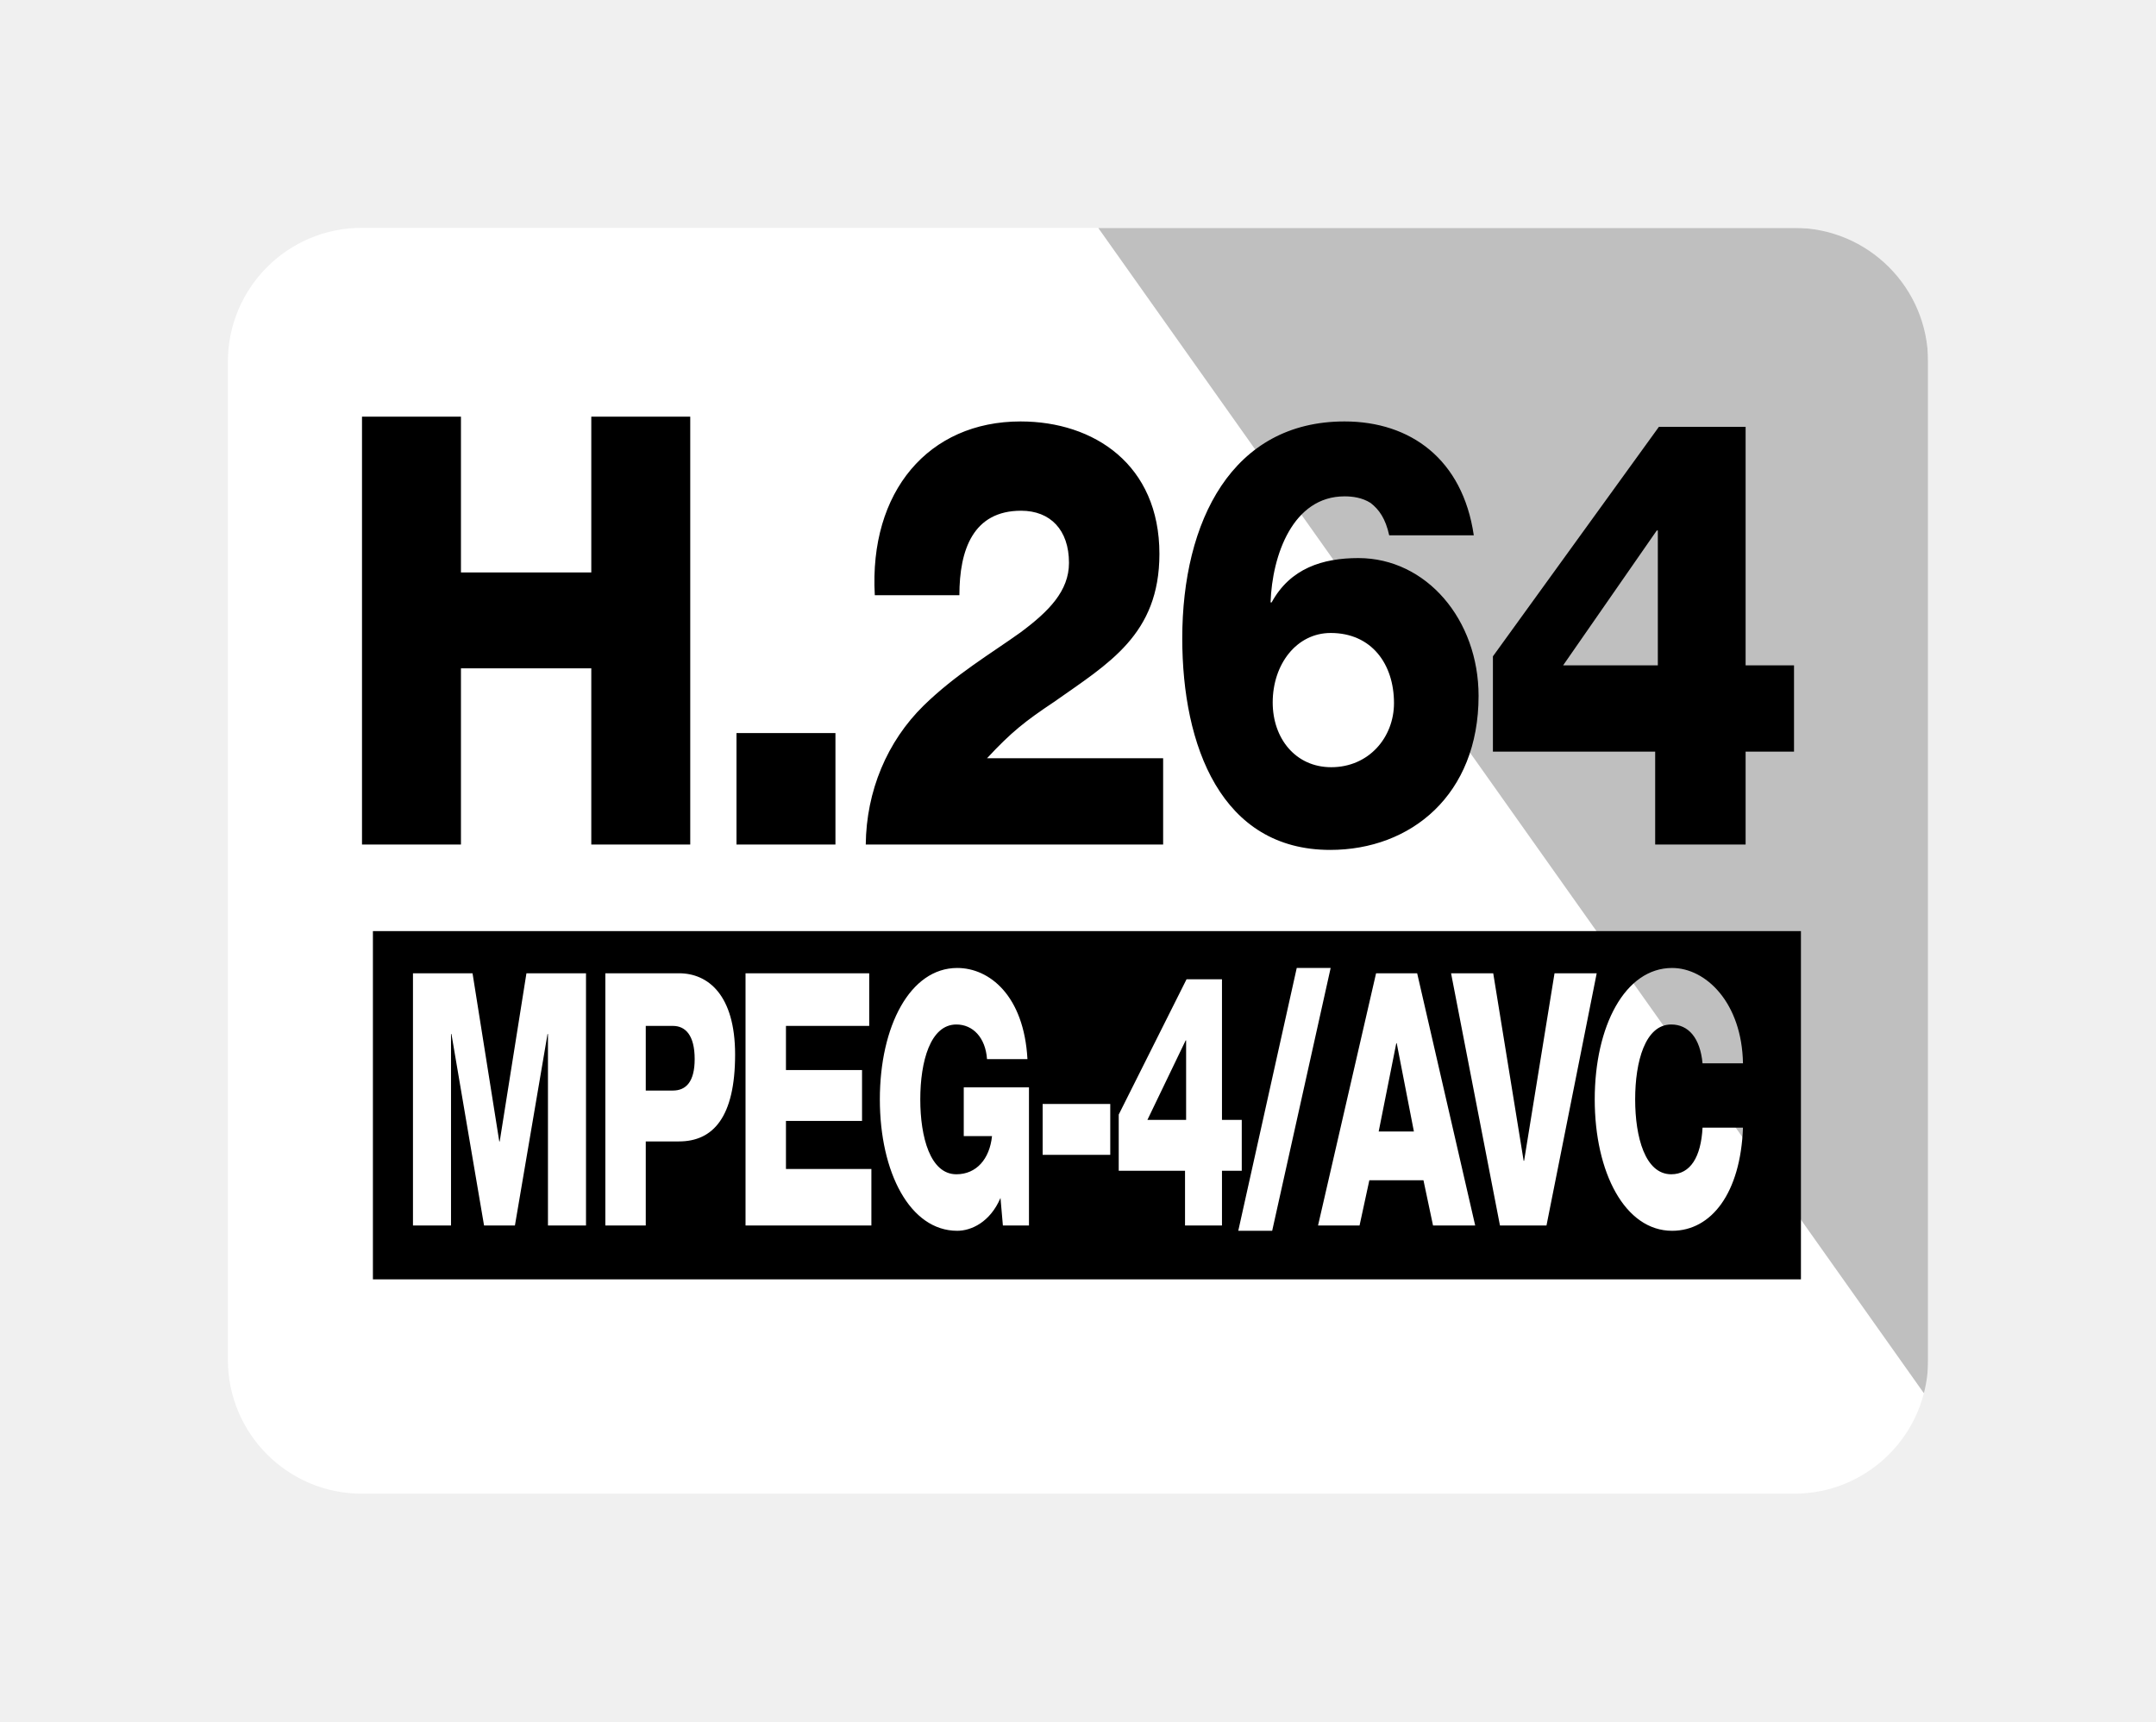
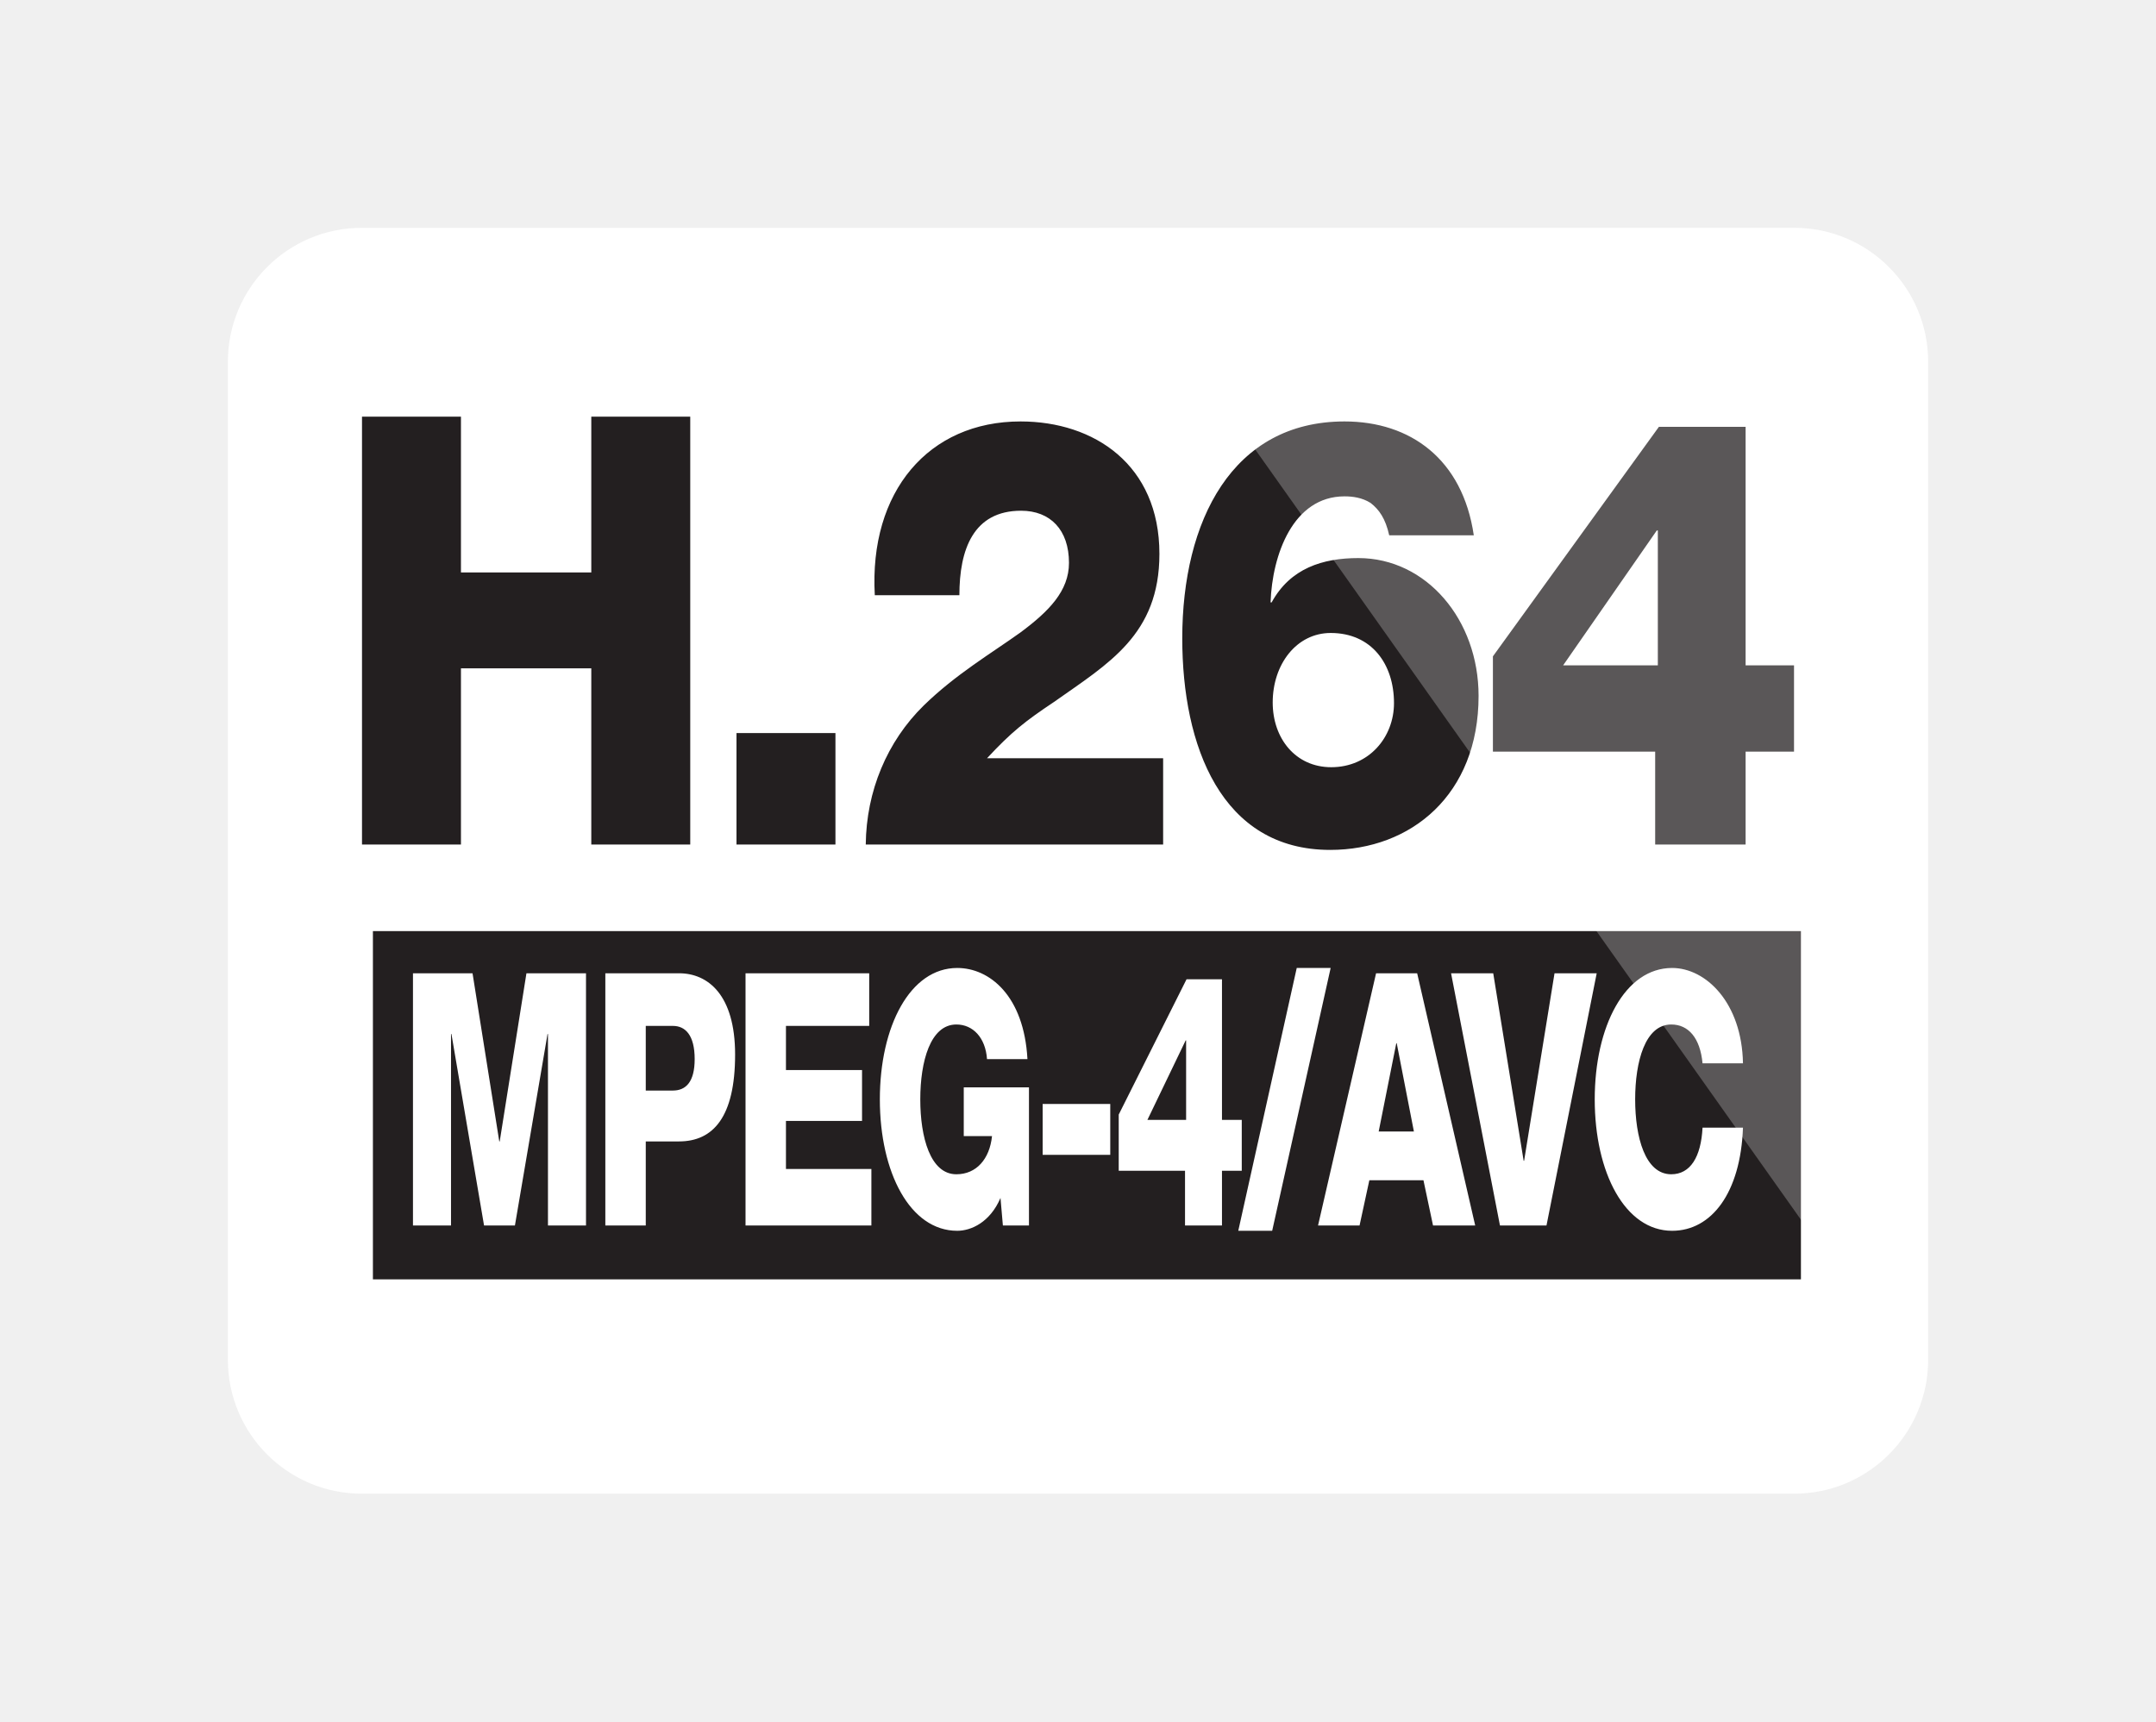
<svg xmlns="http://www.w3.org/2000/svg" viewBox="0 0 805.214 643.03" width="805.214" height="643.03" version="1.1">
  <g transform="translate(85.1069,85.1069)">
    <defs id="defs828">
      <clipPath id="clipPath838">
        <path id="path836" d="m0 500h500v-500h-500z" />
      </clipPath>
      <clipPath id="clipPath854">
        <path id="path852" d="m256.657 426.307h232.468v-326.475h-232.468z" />
      </clipPath>
    </defs>
    <g id="g830" transform="matrix(1.333333,0,0,-1.333333,-17.16707,568.4093)">
      <g id="g832">
        <g id="g834" clip-path="url(#clipPath838)">
          <g id="g840" transform="translate(53.4136,423.6216)">
-             <path id="path842" d="m0 0h395.172c20.398 0 36.933-16.546 36.933-36.957v-275.328c0-20.41-16.535-36.956-36.933-36.956h-395.172c-20.397 0-36.932 16.546-36.932 36.956v275.328c0 20.411 16.535 36.957 36.932 36.957" fill="#000000" fill-rule="evenodd" />
+             <path id="path842" d="m0 0h395.172c20.398 0 36.933-16.546 36.933-36.957v-275.328c0-20.41-16.535-36.956-36.933-36.956h-395.172c-20.397 0-36.932 16.546-36.932 36.956v275.328c0 20.411 16.535 36.957 36.932 36.957" fill="#231f20" fill-rule="evenodd" />
          </g>
          <g id="g844" transform="translate(321.7803,312.814)">
            <path id="path846" d="m0 0c11.474 0 17.732-8.729 17.732-19.642 0-9.568-7.003-17.962-17.584-17.962-9.984 0-16.391 8.058-16.391 18.13 0 10.745 6.706 19.474 16.243 19.474m91.337 28.707h0.299v-37.772h-26.526zm4.299-122.553c9.438 0 19.546-9.698 19.849-26.719h-11.325c-0.669 7.125-3.957 10.886-8.767 10.886-7.307 0-10.108-10.392-10.108-20.981s2.801-20.979 10.108-20.979c5.358 0 8.341 4.848 8.767 13.062h11.325c-0.67-18.307-8.828-28.896-19.849-28.896-13.212 0-21.676 16.329-21.676 36.813 0 20.486 8.464 36.814 21.676 36.814m-50.108-1.485 8.525-52.547h0.122l8.524 52.547h11.813l-14.066-70.658h-13.03l-13.699 70.658zm-22.22-44.334-4.811 24.741h-0.121l-4.933-24.741zm0.913 44.334 16.257-70.658h-11.812l-2.68 12.667h-15.161l-2.74-12.667h-11.629l16.257 70.658zm-24.232 1.485-16.379-73.627h-9.498l16.379 73.627zm-40.486-20.286h-0.122l-10.717-22.267h10.839zm10.046 17.12v-39.387h5.541v-14.251h-5.541v-15.339h-10.351v15.339h-18.571v15.735l18.997 37.903zm-31.294-49.184h-18.937v14.25h18.937zm-42.861 52.35c9.011 0 18.692-7.719 19.666-25.531h-11.325c-0.426 6.036-3.958 9.698-8.585 9.698-7.307 0-10.108-10.392-10.108-20.981s2.801-20.979 10.108-20.979c5.601 0 9.316 4.255 9.985 10.687h-7.915v13.658h18.266v-38.695h-7.306l-0.67 7.719c-2.923-6.828-8.22-9.203-12.116-9.203-13.213 0-21.677 16.329-21.677 36.813 0 20.486 8.464 36.814 21.677 36.814m-24.657-16.23h-23.32v-12.37h21.311v-14.25h-21.311v-13.459h23.929v-15.834h-35.254v70.658h34.645zm-62.589 0v-18.109h7.611c3.592 0 6.089 2.375 6.089 8.808 0 6.729-2.619 9.301-6.089 9.301zm25.025-8.015c0-17.517-6.15-24.345-15.709-24.345h-9.316v-23.553h-11.325v70.658h20.641c8.098 0 15.709-6.036 15.709-22.76m-66.059-24.345h0.122l7.489 47.105h16.684v-70.658h-10.656v53.638h-0.122l-9.133-53.638h-8.646l-9.133 53.638h-0.122v-53.638h-10.656v70.658h16.684zm364.606 58.923h-400v-97.565h400zm-1.937 74.448h-13.56v66.814h-24.289l-46.494-64.296v-26.692h45.451v-26.021h25.332v26.021h13.56zm-125.909 47.34c2.235 0 4.918-0.336 7.302-1.846 2.385-1.847 4.173-4.365 5.216-9.065h23.693c-3.129 21.32-17.733 31.896-36.211 31.896-31.442 0-45.45-27.867-45.45-60.771 0-30.05 10.879-59.26 41.427-59.26 22.65 0 41.575 15.445 41.575 43.144 0 21.32-14.604 38.611-33.678 38.611-9.983 0-19.073-2.854-24.289-12.422h-0.298c0.446 13.262 6.259 29.713 20.713 29.713m-50.806-73.361h-49.324c6.855 7.386 10.73 10.408 18.777 15.78 15.199 10.744 29.504 18.802 29.504 41.465 0 25.014-18.329 37.101-38.893 37.101-25.779 0-42.469-19.642-40.83-48.684h23.694c0 12.758 3.874 23.671 17.285 23.671 8.196 0 13.412-5.372 13.412-14.606 0-7.89-5.663-13.598-13.561-19.474-8.195-5.875-18.179-11.75-27.121-20.48-10.282-10.072-16.093-24.006-16.242-38.947h83.299zm-91.789 7.051h-27.717v-31.225h27.717zm-40.672 88.638h-27.717v-43.648h-36.509v43.648h-27.717v-119.863h27.717v49.355h36.509v-49.355h27.717zm309.238-301.722h-401.25c-20.711 0-37.5 16.8-37.5 37.525v279.562c0 20.724 16.789 37.525 37.5 37.525h401.25c20.711 0 37.5-16.801 37.5-37.525v-279.562c0-20.725-16.789-37.525-37.5-37.525" fill="#ffffff" fill-rule="evenodd" />
          </g>
          <g id="g848">
            <g id="g862">
              <g id="g860" clip-path="url(#clipPath854)" opacity=".25">
                <g id="g858" transform="translate(451.625,426.3071)">
-                   <path id="path856" d="m0 0c20.711 0 37.5-16.801 37.5-37.525v-279.562c0-3.242-0.411-6.387-1.184-9.388l-231.284 326.475z" fill="#000000" fill-rule="evenodd" />
+                   <path id="path856" d="m0 0c20.711 0 37.5-16.801 37.5-37.525v-279.562c0-3.242-0.411-6.387-1.184-9.388l-231.284 326.475z" fill="#ffffff" fill-rule="evenodd" />
                </g>
              </g>
            </g>
          </g>
        </g>
      </g>
    </g>
  </g>
</svg>
